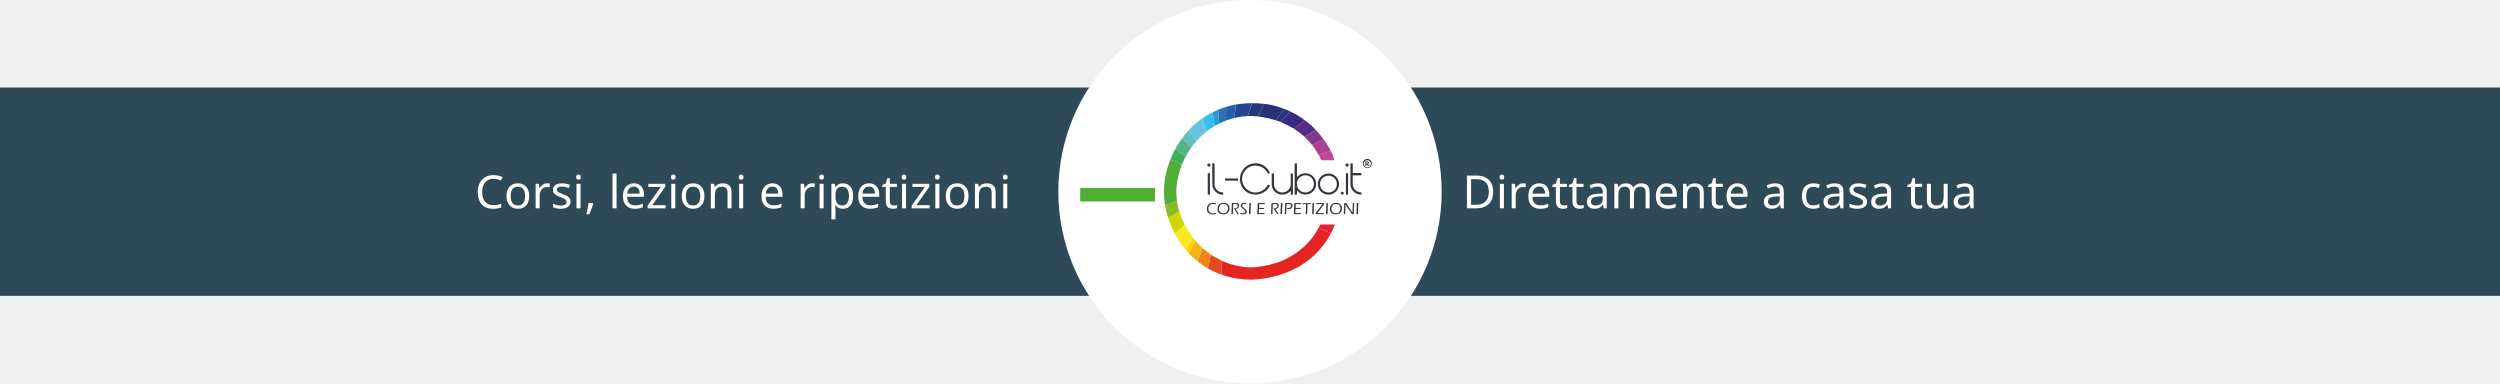
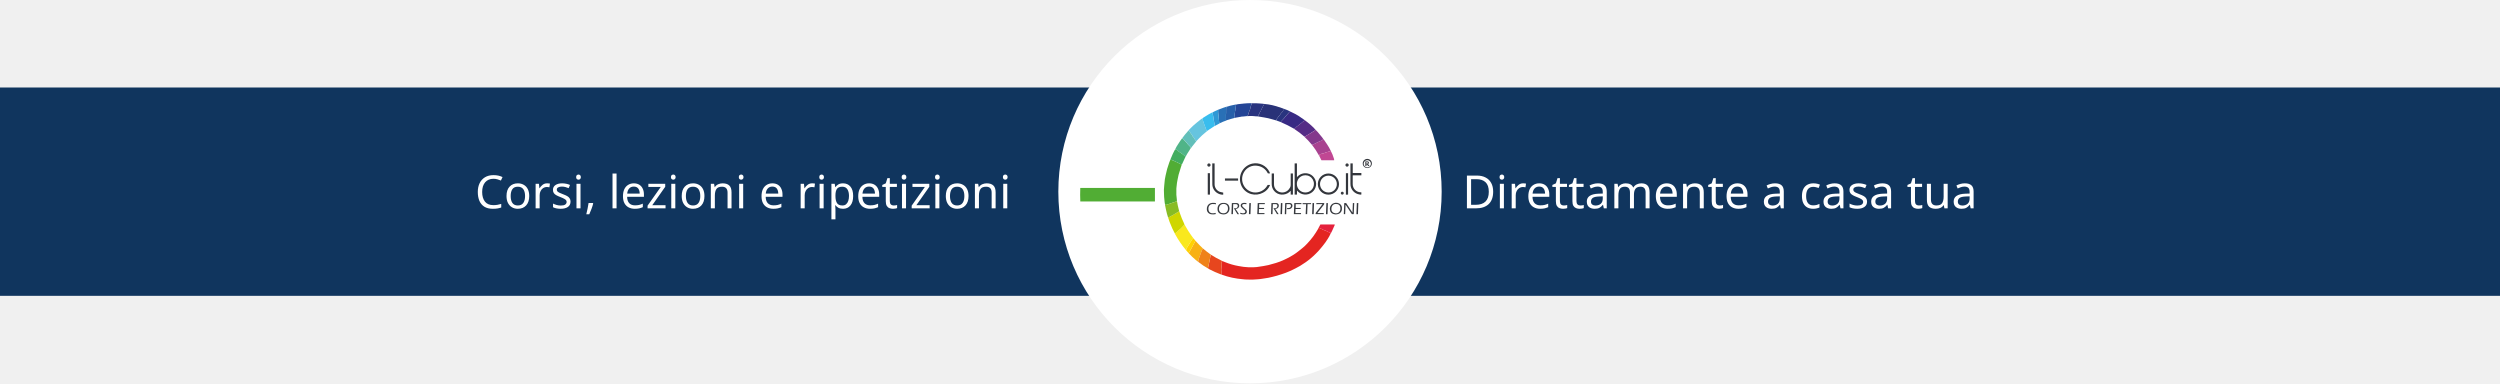
<svg xmlns="http://www.w3.org/2000/svg" viewBox="0 0 600 92">
-   <rect id="Rettangolo_37" data-name="Rettangolo 37" width="600" height="50" transform="translate(0 21)" fill="#2e4958" />
+   <rect id="Rettangolo_37" data-name="Rettangolo 37" width="600" height="50" transform="translate(0 21)" fill="#10355e" />
  <g id="Raggruppa_test" data-name="Raggruppa_test" transform="translate(105)">
    <g id="Raggruppa_4" data-name="Raggruppa 4" transform="translate(-6808.044 -436.045)">
      <circle id="Ellisse_8" data-name="Ellisse 8" cx="46" cy="46" r="46" transform="translate(6957.044 436.045)" fill="#fff" />
      <g id="Livello_1_copia_4" transform="translate(6962.278 460.813)">
        <g id="Raggruppa_1" data-name="Raggruppa 1" transform="translate(0)">
          <path id="Tracciato_1" data-name="Tracciato 1" d="M375.785,348.97c.238.1.477.193.717.285a15.225,15.225,0,0,0,3.112.895c.406.063.808.157,1.215.2a14.892,14.892,0,0,0,2.348.1c.273-.016.548-.014.818-.049.538-.07,1.074-.155,1.61-.244.4-.066.8-.131,1.19-.23.613-.155,1.22-.331,1.826-.51a14.3,14.3,0,0,0,1.939-.75,17.811,17.811,0,0,0,2.858-1.611c.517-.367,1-.78,1.5-1.171a10.3,10.3,0,0,0,1.23-1.152,20.339,20.339,0,0,0,1.41-1.679c.416-.567.788-1.161,1.147-1.765.052-.089.092-.184.137-.277a.959.959,0,0,1,.491.137.365.365,0,0,0,.061.024l.574.275a.745.745,0,0,0,.134.075,2.731,2.731,0,0,1,.982.425.557.557,0,0,0,.125.04c.061.024.12.052.181.078l.238.106.04-.033.063.245a8.7,8.7,0,0,1-.67,1.232,14.837,14.837,0,0,1-1.194,1.674c-.345.414-.675.839-1.041,1.234-.4.435-.823.854-1.258,1.257a15.806,15.806,0,0,1-1.756,1.42c-.458.313-.919.621-1.39.91-.353.216-.724.4-1.089.593a18.746,18.746,0,0,1-2.318,1.053q-1.068.394-2.16.713c-.668.195-1.349.346-2.029.5-.336.075-.68.111-1.022.164s-.667.108-1,.151c-.212.028-.428.026-.639.056a14.952,14.952,0,0,1-2.107.061,10.978,10.978,0,0,1-1.655-.106c-.343-.05-.689-.07-1.032-.122a18.859,18.859,0,0,1-2.518-.54c-.409-.122-.813-.263-1.218-.4a.648.648,0,0,1-.1-.05.858.858,0,0,1-.04-.282,2.585,2.585,0,0,0-.005-.835.689.689,0,0,1,0-.134c.012-.155.026-.308.043-.461.005-.059.021-.117.028-.174a2.642,2.642,0,0,0,.045-.592,1.945,1.945,0,0,1,.01-.569A.175.175,0,0,1,375.785,348.97Z" transform="translate(-341.623 -311.074)" fill="#e42521" />
          <path id="Tracciato_2" data-name="Tracciato 2" d="M198.859,285.83v3.246H180.95c-.045-.144-.057-2.976-.009-3.246Z" transform="translate(-180.91 -265.497)" fill="#51ad34" />
          <path id="Tracciato_3" data-name="Tracciato 3" d="M296.694,257.8a8.716,8.716,0,0,1-.16-1.2,10.487,10.487,0,0,1-.09-1.281c0-.369-.038-.74-.03-1.109.007-.346.047-.691.08-1.037.045-.484.085-.969.148-1.451.042-.32.118-.635.183-.952a19.873,19.873,0,0,1,.867-3.079c.084-.221.171-.44.256-.661a.544.544,0,0,1,.176,0,4.975,4.975,0,0,1,.818.3,2.039,2.039,0,0,0,.626.284.37.37,0,0,1,.12.054c.179.1.353.214.536.306.117.057.249.08.369.129.038.016.064.064.1.1-.07.209-.143.416-.209.627-.186.6-.383,1.192-.548,1.794-.1.374-.162.76-.238,1.143-.052.259-.1.519-.144.781-.03.19-.044.381-.064.573-.026.233-.052.466-.077.7a1.542,1.542,0,0,0-.009.155c0,.482-.017.966,0,1.446.016.381.078.76.117,1.14.009.089.005.178.007.266.005.014.009.028.014.042.005.031.01.061.017.092-.049.014-.1.024-.148.04a6.877,6.877,0,0,1-.764.278,1.723,1.723,0,0,0-.539.191.718.718,0,0,1-.127.033c-.294.1-.59.188-.877.3A.525.525,0,0,1,296.694,257.8Z" transform="translate(-276.312 -233.439)" fill="#51ad34" />
          <path id="Tracciato_4" data-name="Tracciato 4" d="M426.026,173l-.146-.024c.207-.049.118-.2.1-.32a.4.4,0,0,1,.056-.047.539.539,0,0,0,.308-.576.163.163,0,0,1,.068-.124.574.574,0,0,0,.233-.364,1.281,1.281,0,0,1,.08-.205c.165-.322.331-.642.5-.961.052-.1.125-.179.179-.273.016-.03,0-.078-.005-.118.343.04.691.061,1.03.122a15.62,15.62,0,0,1,1.909.435c.5.157,1.008.327,1.509.5.124.042.242.1.364.146.016.113-.063.174-.132.24-.047.045-.115.1-.12.15-.024.226-.195.339-.334.48a1.422,1.422,0,0,0-.247.277c-.068.122-.146.235-.219.353-.063.1-.162.15-.228.231-.164.207-.31.428-.465.644a.461.461,0,0,1-.111.132c-.11.068-.092.153-.059.249-.331-.092-.661-.181-.99-.278a14.476,14.476,0,0,0-1.879-.43c-.44-.07-.881-.146-1.319-.219Z" transform="translate(-383.249 -169.816)" fill="#293278" />
          <path id="Tracciato_5" data-name="Tracciato 5" d="M313.994,341.958a22.175,22.175,0,0,1-1.38-1.815,23.694,23.694,0,0,1-1.3-2.113c-.035-.064-.057-.134-.087-.2a.164.164,0,0,0,.219-.019c.282-.261.569-.517.858-.769.089-.077.2-.127.282-.209.256-.256.5-.526.754-.78a.6.6,0,0,0,.2-.4c.134.235.275.466.4.707a18.821,18.821,0,0,0,1.213,1.909c.186.271.385.536.578.8a.573.573,0,0,0-.275.247c-.183.294-.378.581-.562.874-.263.416-.524.834-.778,1.255a.476.476,0,0,0-.1.414C314.037,341.884,314.006,341.924,313.994,341.958Z" transform="translate(-288.551 -306.647)" fill="#f9e81e" />
          <path id="Tracciato_6" data-name="Tracciato 6" d="M460.792,184.714c-.5-.27-.988-.552-1.493-.806-.445-.224-.9-.419-1.359-.628-.059-.028-.115-.061-.174-.092l-.09-.037,0,0a.251.251,0,0,1,.1-.211c.122-.118.244-.235.358-.358.136-.144.27-.292.4-.446.087-.106.153-.23.242-.332.24-.275.486-.548.738-.813.125-.131.209-.332.447-.3.012,0,.03-.03.045-.045l.077.033a.456.456,0,0,1,.05.028c.348.171.7.336,1.046.517a8.281,8.281,0,0,1,.762.442c.388.256.764.527,1.145.792.083.057.165.115.249.171-.024.026-.075.064-.07.078.045.11-.028.155-.092.219-.158.155-.385.225-.515.414-.01.016-.04.019-.057.033-.038.031-.073.068-.113.1-.066.056-.131.113-.2.165s-.151.091-.219.144a2.407,2.407,0,0,1-.388.324,1.145,1.145,0,0,0-.4.339.416.416,0,0,1-.327.188C460.9,184.627,460.846,184.683,460.792,184.714Z" transform="translate(-409.508 -178.613)" fill="#382a84" />
          <path id="Tracciato_7" data-name="Tracciato 7" d="M330.43,192.58a1.742,1.742,0,0,1,.143-.195c.3-.3.583-.611.894-.894.352-.322.722-.627,1.091-.929.3-.249.609-.487.921-.724a3.9,3.9,0,0,1,.338-.207,3.56,3.56,0,0,0,.059.546c.064.249.167.487.254.729.122.339.244.68.367,1.02.064.179.129.36.2.538.089.223.092.221.324.16-.193.157-.386.311-.578.47a16.474,16.474,0,0,0-1.465,1.344c-.218.23-.437.458-.654.687a.4.4,0,0,1-.282-.226c-.137-.216-.266-.437-.4-.656a.219.219,0,0,0-.068-.084.446.446,0,0,1-.214-.294.515.515,0,0,0-.111-.214,4.586,4.586,0,0,1-.635-.924A.726.726,0,0,0,330.43,192.58Z" transform="translate(-304.409 -186.038)" fill="#66c4df" />
          <path id="Tracciato_8" data-name="Tracciato 8" d="M306.04,321.029a.591.591,0,0,1-.2.4c-.256.256-.5.524-.754.78-.082.082-.195.132-.282.209-.289.252-.576.508-.858.769a.164.164,0,0,1-.219.019c-.184-.36-.383-.715-.548-1.084q-.352-.786-.665-1.591c-.141-.364-.247-.74-.371-1.109a.484.484,0,0,0,.345-.111,2.333,2.333,0,0,1,.418-.237c.122-.063.254-.11.374-.177a3.782,3.782,0,0,0,.385-.256c.165-.122.388-.144.524-.318.019-.024.071-.019.1-.038.179-.11.355-.223.533-.336.068.195.138.388.2.583a18.664,18.664,0,0,0,.929,2.271C305.984,320.879,306.01,320.955,306.04,321.029Z" transform="translate(-281.043 -292.027)" fill="#cfd600" />
          <path id="Tracciato_9" data-name="Tracciato 9" d="M394,169.31a4.073,4.073,0,0,1,.4-.085c.5-.057.992-.1,1.488-.16a12.882,12.882,0,0,1,1.7-.073.382.382,0,0,1,.064.01c.007.092.054.212.014.273a1.341,1.341,0,0,0-.178.465c-.07.322-.162.64-.245.959a.158.158,0,0,1-.038.078.622.622,0,0,0-.157.334c-.051.191-.113.379-.172.567-.031.1-.066.195-.1.291-.049.144-.209.037-.284.124l-.762.085c-.059.007-.117.009-.176.012-.118.014-.245-.052-.352.047l0,0-.27.037-1.009.184-.235.042-.047.028c-.03,0-.057.007-.087.009a.959.959,0,0,1-.009-.411c.045-.2.051-.409.077-.613.017-.137.042-.275.064-.412.012-.073.026-.144.042-.216a1.84,1.84,0,0,0,.045-.216c.035-.308.05-.618.1-.921A.767.767,0,0,1,394,169.31Z" transform="translate(-356.531 -168.99)" fill="#244596" />
          <path id="Tracciato_10" data-name="Tracciato 10" d="M476.73,252.04h.553v3.3a2.638,2.638,0,0,1,2.52-.9,2.432,2.432,0,0,1,1.606,1.032,2.549,2.549,0,0,1-.494,3.489,2.582,2.582,0,0,1-3.62-.421c-.014.346,0,.658-.011.978h-.555Zm2.569,6.975a2.046,2.046,0,0,0,2.057-2.036,2.047,2.047,0,1,0-4.093-.021A2.027,2.027,0,0,0,479.3,259.015Z" transform="translate(-425.249 -237.587)" fill="#33363c" />
          <path id="Tracciato_11" data-name="Tracciato 11" d="M407.853,257.041h.578c-.024.07-.04.129-.064.185a3.443,3.443,0,0,1-1.643,1.688,3.859,3.859,0,0,1-2.851.315,3.654,3.654,0,0,1-2.556-2.671,3.8,3.8,0,0,1,2.847-4.633,3.729,3.729,0,0,1,4.133,2,3.032,3.032,0,0,1,.127.327.3.3,0,0,1-.077.028c-.141,0-.282,0-.425,0a.345.345,0,0,1-.056-.071,3.187,3.187,0,0,0-2.3-1.73,3.137,3.137,0,0,0-3.465,1.625,3.243,3.243,0,0,0,2.41,4.728,3.284,3.284,0,0,0,3.251-1.625C407.79,257.158,407.818,257.107,407.853,257.041Z" transform="translate(-362.851 -237.426)" fill="#33363c" />
          <path id="Tracciato_12" data-name="Tracciato 12" d="M475.6,194.105c.054-.031.106-.087.16-.089a.407.407,0,0,0,.327-.188,1.177,1.177,0,0,1,.4-.339,2.4,2.4,0,0,0,.388-.324c.068-.056.15-.094.219-.144s.136-.11.2-.165c.038-.033.073-.07.113-.1.017-.014.045-.016.057-.033.129-.19.357-.259.515-.414.066-.064.138-.11.092-.219-.005-.014.045-.052.07-.078.268.205.538.407.8.616.183.144.364.291.538.445q.412.368.814.748c.106.1.2.216.3.324.012.016.024.033.038.049l.178.186c-.207.306-.58.385-.848.609-.005,0-.016,0-.021.005-.064.035-.131.068-.191.108a2.019,2.019,0,0,1-.4.271,1.18,1.18,0,0,0-.358.205,2.007,2.007,0,0,1-.285.167.852.852,0,0,0-.224.137.392.392,0,0,1-.379.129l-.005-.005-.04-.04c-.353-.291-.694-.6-1.06-.872-.433-.327-.888-.627-1.333-.94A.378.378,0,0,1,475.6,194.105Z" transform="translate(-424.316 -188.004)" fill="#552c86" />
          <path id="Tracciato_13" data-name="Tracciato 13" d="M360.77,379.638a.176.176,0,0,0-.169.171,1.888,1.888,0,0,0-.01.569,2.633,2.633,0,0,1-.045.592c-.005.059-.021.117-.028.174-.016.153-.03.308-.044.461a.694.694,0,0,0,0,.134,2.587,2.587,0,0,1,.005.835.812.812,0,0,0,.04.282c-.09-.026-.183-.049-.271-.082a22.811,22.811,0,0,1-2.529-1.128c-.125-.064-.242-.141-.364-.212-.1-.176-.009-.35.021-.515.08-.432.2-.854.284-1.284s.153-.835.235-1.251c.019-.1.045-.2.16-.244.376.226.745.463,1.128.677.425.237.861.452,1.293.677C360.572,379.544,360.671,379.59,360.77,379.638Z" transform="translate(-326.609 -341.742)" fill="#e7461e" />
          <path id="Tracciato_14" data-name="Tracciato 14" d="M502.266,222.255c-.266-.447-.515-.9-.8-1.338-.3-.459-.642-.895-.966-1.34a.414.414,0,0,0,.132-.009c.232-.094.459-.195.687-.294.249-.106.458-.282.722-.367a8.067,8.067,0,0,0,.748-.324.62.62,0,0,0,.419-.423c.075.087.158.169.224.263.242.348.487.694.715,1.051a11.1,11.1,0,0,1,.889,1.573,2.2,2.2,0,0,1-.224.108c-.066.023-.139.023-.207.042-.085.023-.165.057-.251.082a3.262,3.262,0,0,0-.526.155,3.812,3.812,0,0,1-1.11.336.932.932,0,0,0-.4.214c-.044.035-.016.158-.023.242C502.294,222.234,502.277,222.244,502.266,222.255Z" transform="translate(-444.883 -209.603)" fill="#a94290" />
          <path id="Tracciato_15" data-name="Tracciato 15" d="M332.689,363.769c-.181-.139-.365-.271-.541-.416a16.992,16.992,0,0,1-1.787-1.716c.036-.023.087-.035.106-.066.2-.338.386-.679.573-1.02.23-.421.456-.846.682-1.269.1-.193.2-.388.3-.583.157.167.312.336.468.5.2.216.4.435.609.646.242.245.494.48.741.721a1.623,1.623,0,0,0-.235.317c-.111.263-.191.538-.289.807-.132.367-.27.731-.4,1.1A2.37,2.37,0,0,0,332.689,363.769Z" transform="translate(-304.352 -325.685)" fill="#f8b114" />
          <path id="Tracciato_16" data-name="Tracciato 16" d="M343.728,372.624a2.424,2.424,0,0,1,.224-.982c.132-.367.27-.731.4-1.1.1-.27.179-.545.289-.808a1.556,1.556,0,0,1,.235-.317,24.673,24.673,0,0,0,1.956,1.517c-.115.04-.141.146-.16.244-.082.416-.15.835-.235,1.251s-.205.854-.284,1.284c-.031.165-.125.339-.021.515-.407-.245-.823-.475-1.218-.74S344.123,372.916,343.728,372.624Z" transform="translate(-315.391 -334.54)" fill="#ef8219" />
          <path id="Tracciato_17" data-name="Tracciato 17" d="M311.77,220.234c.134-.261.252-.531.4-.78.268-.439.552-.865.835-1.293.138-.209.289-.407.435-.611.083.014.164.005.237.089.272.311.56.609.839.915.118.131.223.273.334.409.033.04.07.077.1.115.16.162.324.32.477.489a1.7,1.7,0,0,1,.158.259c-.136.223-.263.452-.411.668a15.113,15.113,0,0,0-.882,1.469c-.009.017-.03.03-.045.045a.347.347,0,0,0-.178-.265c-.266-.157-.438-.439-.738-.55a.1.1,0,0,1-.033-.028c-.177-.224-.473-.284-.668-.486a2.414,2.414,0,0,1-.24-.216.416.416,0,0,0-.261-.188C312.017,220.254,311.894,220.247,311.77,220.234Z" transform="translate(-288.997 -209.099)" fill="#50b488" />
          <path id="Tracciato_18" data-name="Tracciato 18" d="M494.537,207.819a.624.624,0,0,1-.419.423,7.627,7.627,0,0,1-.748.324c-.265.085-.473.261-.722.367-.23.1-.458.2-.687.294a.411.411,0,0,1-.132.009c-.292-.338-.578-.682-.881-1.011-.259-.28-.541-.541-.813-.811-.045-.045-.09-.094-.134-.141a.4.4,0,0,0,.379-.129.853.853,0,0,1,.224-.137,2.01,2.01,0,0,0,.285-.167,1.113,1.113,0,0,1,.358-.205,2.1,2.1,0,0,0,.4-.271,2.077,2.077,0,0,1,.191-.108c.007,0,.016,0,.021-.005.266-.224.64-.3.848-.609.176.179.362.348.524.539.372.439.734.888,1.1,1.335C494.4,207.608,494.466,207.716,494.537,207.819Z" transform="translate(-436.21 -199.262)" fill="#84388c" />
          <path id="Tracciato_19" data-name="Tracciato 19" d="M410.59,172.156c.075-.087.235.021.284-.124.033-.1.07-.193.1-.291.059-.188.122-.376.172-.567a.634.634,0,0,1,.157-.334.183.183,0,0,0,.038-.078c.084-.32.174-.637.245-.959a1.327,1.327,0,0,1,.178-.465c.04-.061-.007-.181-.014-.273l.223-.005.038,0,1.169.014.078.014c.047,0,.1,0,.143,0,.345.026.687.052,1.03.084.115.01.23.033.345.05,0,.04.021.089.005.118-.054.094-.129.178-.179.273-.17.318-.338.64-.5.961a1.223,1.223,0,0,0-.08.205.572.572,0,0,1-.233.364.156.156,0,0,0-.068.124.537.537,0,0,1-.308.576.4.4,0,0,0-.056.047c.014.12.1.271-.1.32-.132,0-.264,0-.4-.009-.27-.021-.54-.057-.809-.073-.228-.014-.458-.01-.686-.007C411.1,172.128,410.846,172.144,410.59,172.156Z" transform="translate(-370.619 -169.048)" fill="#29347f" />
          <path id="Tracciato_20" data-name="Tracciato 20" d="M301.383,306.53c-.177.113-.353.226-.533.336-.03.019-.082.014-.1.038-.136.172-.358.195-.524.318a3.982,3.982,0,0,1-.385.256c-.12.068-.251.115-.374.178a2.334,2.334,0,0,0-.418.237.493.493,0,0,1-.345.111,15.119,15.119,0,0,1-.475-1.766c-.085-.393-.165-.788-.247-1.183a.373.373,0,0,1,.005-.087.5.5,0,0,0,.406,0c.287-.113.585-.2.877-.3a.72.72,0,0,0,.127-.033,1.752,1.752,0,0,1,.539-.191,6.275,6.275,0,0,0,.764-.279c.049-.016.1-.026.148-.04.118.7.263,1.4.451,2.094C301.33,306.318,301.355,306.424,301.383,306.53Z" transform="translate(-277.607 -280.604)" fill="#88bc25" />
          <path id="Tracciato_21" data-name="Tracciato 21" d="M351.083,185.933c-.233.061-.237.063-.324-.16-.07-.178-.134-.359-.2-.538-.124-.339-.245-.68-.367-1.02-.087-.242-.188-.48-.254-.729a3.555,3.555,0,0,1-.059-.546l.047-.033.045-.042,0,0,.04-.031c.442-.277.882-.559,1.33-.827.252-.151.519-.28.78-.416a1.219,1.219,0,0,1,.164-.059,2.237,2.237,0,0,0,.077.743,1.9,1.9,0,0,1,.054.28c.07.433.134.868.209,1.3a7.229,7.229,0,0,0,.195.917q-.7.457-1.4.915C351.305,185.764,351.2,185.851,351.083,185.933Z" transform="translate(-320.475 -179.348)" fill="#39bdee" />
          <path id="Tracciato_22" data-name="Tracciato 22" d="M445.095,268.709a2.862,2.862,0,0,1-.021-.423q0-1.146,0-2.294c0-.043.005-.087.01-.141h.538v.242c0,.78-.005,1.559,0,2.337a1.931,1.931,0,0,0,.733,1.556,2.023,2.023,0,0,0,2.8-.278,2.657,2.657,0,0,0,.317-.454,1.267,1.267,0,0,0,.16-.639c0-.839,0-1.678,0-2.516v-.249h.536v5.08h-.529c-.01-.3,0-.59-.007-.908a.412.412,0,0,0-.075.056,2.521,2.521,0,0,1-1.625.832,2.491,2.491,0,0,1-2.838-2.2" transform="translate(-399.101 -248.994)" fill="#33363c" />
          <path id="Tracciato_23" data-name="Tracciato 23" d="M513.792,268.47a2.541,2.541,0,1,1-2.534-2.541A2.55,2.55,0,0,1,513.792,268.47Zm-2.562,2.017a1.993,1.993,0,0,0,2.043-2.019,2.02,2.02,0,1,0-2.043,2.019Z" transform="translate(-451.664 -249.059)" fill="#33363c" />
          <path id="Tracciato_24" data-name="Tracciato 24" d="M306.368,232.97c.124.014.247.019.369.043a.414.414,0,0,1,.261.188,2.624,2.624,0,0,0,.24.216c.195.2.491.261.668.486a.072.072,0,0,0,.033.028c.3.113.473.393.738.55a.351.351,0,0,1,.177.265l-.8,1.721a.834.834,0,0,1-.085.125c-.031-.033-.057-.082-.1-.1-.12-.049-.254-.071-.369-.129-.184-.092-.359-.2-.536-.306a.412.412,0,0,0-.12-.054,2.037,2.037,0,0,1-.626-.284,4.827,4.827,0,0,0-.818-.3.545.545,0,0,0-.176,0c.2-.48.4-.962.614-1.439.129-.287.282-.562.423-.842.017-.028.036-.056.054-.084S306.352,233,306.368,232.97Z" transform="translate(-283.595 -221.836)" fill="#42ad5f" />
          <path id="Tracciato_25" data-name="Tracciato 25" d="M384.422,170.83a.782.782,0,0,0-.124.44c-.052.3-.068.614-.1.921-.009.073-.031.143-.045.216s-.03.144-.042.216c-.023.137-.047.275-.064.412-.026.2-.031.412-.077.613a.959.959,0,0,0,.009.411.059.059,0,0,1-.042.01c-.059.016-.12.031-.179.049l0,0-.315.082,0,0-.172.049h0l-.136.037-.62.195-.09.031-.005,0-.263.08-.085.054c-.131-.033-.146-.127-.131-.242a1.376,1.376,0,0,0,.01-.171c0-.322-.012-.644-.01-.966,0-.131.031-.263.035-.393.005-.244,0-.489,0-.733a1.2,1.2,0,0,0,.017-.3.4.4,0,0,1,.2-.5c.292-.087.583-.184.881-.258.376-.092.755-.165,1.135-.242A2.071,2.071,0,0,1,384.422,170.83Z" transform="translate(-346.948 -170.51)" fill="#2760aa" />
          <path id="Tracciato_26" data-name="Tracciato 26" d="M323.549,210.765a1.7,1.7,0,0,0-.158-.259c-.151-.169-.317-.327-.477-.489a1.289,1.289,0,0,1-.1-.115c-.111-.136-.216-.278-.334-.409-.277-.306-.567-.6-.839-.915-.073-.084-.153-.075-.237-.089.214-.282.421-.569.644-.844.275-.338.562-.663.846-.994a.647.647,0,0,1,.084-.071.669.669,0,0,1,.177.144,4.54,4.54,0,0,0,.635.924.514.514,0,0,1,.111.214.446.446,0,0,0,.214.294.2.2,0,0,1,.068.084c.134.219.261.44.4.656a.4.4,0,0,0,.282.226c-.089.117-.174.235-.265.348-.265.332-.527.668-.8,1C323.713,210.567,323.7,210.724,323.549,210.765Z" transform="translate(-296.951 -200.038)" fill="#62bfb9" />
          <path id="Tracciato_27" data-name="Tracciato 27" d="M553.657,252.01h.548v2.311h2.071v.545h-2.066c0,.082-.01.146-.01.211,0,.632,0,1.262,0,1.893a1.952,1.952,0,0,0,1.913,1.973c.05,0,.1.007.162.01v.531a1.077,1.077,0,0,1-.515-.026,2.53,2.53,0,0,1-2.074-2.085,2.692,2.692,0,0,1-.033-.487q0-2.339,0-4.676C553.647,252.146,553.654,252.081,553.657,252.01Z" transform="translate(-488.782 -237.562)" fill="#33363c" />
          <path id="Tracciato_28" data-name="Tracciato 28" d="M372.881,173.8a.4.4,0,0,0-.2.5,1.209,1.209,0,0,1-.017.3c0,.244,0,.489,0,.733,0,.132-.035.263-.035.393,0,.322.007.644.01.966a1.115,1.115,0,0,1-.01.171c-.016.113,0,.207.131.242-.285.1-.573.205-.856.315-.12.047-.231.117-.35.171-.138.063-.277.118-.416.176-.04-.037-.11-.068-.115-.11-.04-.291-.068-.581-.1-.874-.035-.365-.059-.731-.1-1.095a5.428,5.428,0,0,1-.064-1.06l-.1-.057c.445-.171.889-.345,1.337-.51.247-.092.5-.172.75-.254A.5.5,0,0,1,372.881,173.8Z" transform="translate(-337.638 -172.962)" fill="#2970b6" />
          <path id="Tracciato_29" data-name="Tracciato 29" d="M510.65,235.949c.01-.01.028-.019.029-.031.007-.084-.021-.207.023-.242a.933.933,0,0,1,.4-.214,3.76,3.76,0,0,0,1.11-.336,3.225,3.225,0,0,1,.526-.155c.083-.024.165-.059.251-.082.068-.019.141-.019.207-.042a2.211,2.211,0,0,0,.224-.108c.139.292.292.578.414.877.138.341.251.691.364,1.041a1.659,1.659,0,0,1,.037.338h-3.063C511,236.647,510.824,236.3,510.65,235.949Z" transform="translate(-453.267 -223.298)" fill="#c14793" />
          <path id="Tracciato_30" data-name="Tracciato 30" d="M512.579,338.47l-.063-.245c-.014.01-.028.023-.04.033l-.238-.106c-.059-.026-.12-.054-.181-.078a.687.687,0,0,1-.125-.04,2.715,2.715,0,0,0-.982-.425.742.742,0,0,1-.134-.075c-.191-.092-.383-.184-.574-.275a.369.369,0,0,1-.061-.024.959.959,0,0,0-.491-.138c.144-.271.287-.543.439-.827,1.122,0,2.254,0,3.387,0,.024,0,.047.03.089.059-.221.493-.437.982-.66,1.469-.1.209-.2.411-.308.614A.353.353,0,0,1,512.579,338.47Z" transform="translate(-452.474 -307.159)" fill="#e5213c" />
          <path id="Tracciato_31" data-name="Tracciato 31" d="M365.748,259.059v.5a2.346,2.346,0,0,1-1.265-.3,2.5,2.5,0,0,1-1.349-2.207c-.026-.823-.012-1.646-.014-2.469,0-.764,0-1.528,0-2.292v-.233h.56v.242q0,2.36,0,4.718a1.949,1.949,0,0,0,1.246,1.857A6.069,6.069,0,0,0,365.748,259.059Z" transform="translate(-331.409 -237.604)" fill="#33363c" />
          <path id="Tracciato_32" data-name="Tracciato 32" d="M454.608,177.533c-.016.016-.031.047-.045.045-.238-.03-.322.174-.447.3-.252.265-.5.538-.738.813-.091.1-.155.228-.242.332-.127.153-.261.3-.4.446-.115.124-.237.242-.358.358a.24.24,0,0,0-.1.211l-.893-.32-.063-.03-.016,0-.01-.012-.1-.035-.017,0-.014-.012c-.035-.1-.05-.181.059-.249a.46.46,0,0,0,.111-.132c.155-.214.3-.437.465-.644.066-.084.165-.132.228-.232.073-.117.151-.231.219-.353a1.422,1.422,0,0,1,.247-.277c.139-.141.31-.254.334-.48.005-.054.073-.1.12-.15.07-.068.148-.127.132-.24A9.829,9.829,0,0,1,454.608,177.533Z" transform="translate(-404.114 -175.507)" fill="#29347f" />
          <path id="Tracciato_33" data-name="Tracciato 33" d="M364.917,178.23l.1.057a5.562,5.562,0,0,0,.064,1.06c.038.364.063.729.1,1.095.028.292.056.583.1.874.005.042.075.073.115.11a.7.7,0,0,1-.1.077q-.5.271-1,.541a.091.091,0,0,1-.044,0,7.808,7.808,0,0,1-.195-.917c-.075-.433-.139-.867-.209-1.3a1.863,1.863,0,0,0-.054-.28,2.147,2.147,0,0,1-.077-.743c.176-.092.348-.191.527-.275C364.458,178.423,364.69,178.329,364.917,178.23Z" transform="translate(-331.892 -176.622)" fill="#2f99d5" />
          <path id="Tracciato_34" data-name="Tracciato 34" d="M329.329,355.865c-.1.195-.2.39-.3.583-.226.425-.452.848-.682,1.269-.186.343-.379.682-.573,1.02-.019.031-.07.045-.106.066-.188-.214-.378-.426-.566-.64.012-.035.043-.075.033-.1a.471.471,0,0,1,.1-.414c.254-.421.515-.839.778-1.255.185-.292.379-.579.562-.874a.583.583,0,0,1,.275-.247C329.007,355.47,329.169,355.667,329.329,355.865Z" transform="translate(-301.659 -322.852)" fill="#ffd202" />
          <path id="Tracciato_35" data-name="Tracciato 35" d="M357.426,270.651H356.9V265.51h.526Z" transform="translate(-326.273 -248.713)" fill="#33363c" />
          <path id="Tracciato_36" data-name="Tracciato 36" d="M547.41,265.5h.527v5.141c-.076,0-.143.009-.207.009-.1,0-.205,0-.32,0Z" transform="translate(-483.629 -248.705)" fill="#33363c" />
          <path id="Tracciato_37" data-name="Tracciato 37" d="M546.6,308.96c.028-.745.057-1.488.085-2.24h.332c-.038.889-.076,1.768-.117,2.659h-.454c-.485-.733-.978-1.472-1.469-2.21l-.049.011c-.045.733-.059,1.465-.087,2.2h-.331c.036-.888.073-1.772.111-2.664h.453l1.488,2.254C546.572,308.968,546.586,308.965,546.6,308.96Z" transform="translate(-481.234 -282.751)" fill="#373a3f" />
          <path id="Tracciato_38" data-name="Tracciato 38" d="M371.73,309.22a5.441,5.441,0,0,1-.562-.11,1.088,1.088,0,0,1-.814-.9,1.873,1.873,0,0,1,.005-.682,1.28,1.28,0,0,1,1.256-1.086,2,2,0,0,1,.66.047,1.144,1.144,0,0,1,.9.961,1.661,1.661,0,0,1-.1.98,1.3,1.3,0,0,1-1.138.766,1.54,1.54,0,0,1-.2,0C371.734,309.2,371.732,309.21,371.73,309.22Zm1.109-1.436c0-.084,0-.151-.012-.217a.9.9,0,0,0-.6-.811,1.309,1.309,0,0,0-.874,0,.927.927,0,0,0-.524.456,1.4,1.4,0,0,0-.144.8.935.935,0,0,0,.807.9,1.772,1.772,0,0,0,.289.014.982.982,0,0,0,1.039-.893C372.835,307.946,372.834,307.856,372.839,307.784Z" transform="translate(-337.362 -282.511)" fill="#373a3f" />
          <path id="Tracciato_39" data-name="Tracciato 39" d="M526.727,309.1c-.165-.024-.313-.035-.456-.07a1.157,1.157,0,0,1-.938-.976,1.429,1.429,0,0,1,.6-1.516,1.639,1.639,0,0,1,1.6-.073,1.2,1.2,0,0,1,.667,1.232,1.282,1.282,0,0,1-.957,1.314A3.838,3.838,0,0,1,526.727,309.1Zm0-.259a1.019,1.019,0,0,0,1.022-.663,1.471,1.471,0,0,0,.026-.94.837.837,0,0,0-.659-.623,1.779,1.779,0,0,0-.44-.031.96.96,0,0,0-.877.581,1.321,1.321,0,0,0-.124.693.929.929,0,0,0,.562.863A3.5,3.5,0,0,0,526.723,308.842Z" transform="translate(-465.37 -282.399)" fill="#373a3f" />
          <path id="Tracciato_40" data-name="Tracciato 40" d="M444.228,306.652c.383,0,.752-.01,1.123,0a.61.61,0,0,1,.64.5.751.751,0,0,1-.439.818,3.627,3.627,0,0,1-.405.11c.268.414.526.816.8,1.237h-.383c-.277-.463-.553-.924-.851-1.42.15,0,.271.007.392,0a.544.544,0,0,0,.545-.58.361.361,0,0,0-.362-.4c-.228-.016-.459,0-.715,0-.063.8-.059,1.592-.09,2.4h-.358C444.157,308.439,444.191,307.561,444.228,306.652Z" transform="translate(-398.315 -282.692)" fill="#373a3f" />
          <path id="Tracciato_41" data-name="Tracciato 41" d="M390.5,308.09l.8,1.234h-.383l-.849-1.418c.148,0,.27.007.39,0a.556.556,0,0,0,.552-.557.387.387,0,0,0-.365-.423,1.89,1.89,0,0,0-.244-.012c-.155,0-.31,0-.487,0-.024.816-.049,1.606-.073,2.409h-.36c.035-.886.07-1.77.106-2.668.381,0,.752-.01,1.121,0a.6.6,0,0,1,.64.5.745.745,0,0,1-.418.807A4.052,4.052,0,0,1,390.5,308.09Z" transform="translate(-353.175 -282.692)" fill="#373a3f" />
          <path id="Tracciato_42" data-name="Tracciato 42" d="M476.075,306.929v.91h1.19v.261h-1.229c-.014.339-.026.653-.04.982h1.364c0,.092-.007.169-.012.258H475.63c.035-.881.071-1.758.108-2.67h1.705v.259Z" transform="translate(-424.341 -282.71)" fill="#373a3f" />
          <path id="Tracciato_43" data-name="Tracciato 43" d="M426.919,309.078c-.009.1-.016.174-.023.258H425.18c.035-.879.071-1.758.108-2.67.56,0,1.126,0,1.705,0v.259h-1.359v.91h1.184v.261h-1.229c-.014.339-.026.653-.038.981Z" transform="translate(-382.671 -282.706)" fill="#373a3f" />
          <path id="Tracciato_44" data-name="Tracciato 44" d="M506.045,309.151h1.516v.263h-1.947a.5.5,0,0,1,.11-.428c.46-.573.907-1.154,1.358-1.732.054-.07.1-.139.181-.244-.506-.016-.983-.005-1.471.007v-.258h1.883a.456.456,0,0,1-.106.423c-.48.6-.948,1.215-1.422,1.824C506.118,309.045,506.092,309.085,506.045,309.151Z" transform="translate(-449.098 -282.784)" fill="#373a3f" />
          <path id="Tracciato_45" data-name="Tracciato 45" d="M463.439,309.318H463.1c.033-.882.068-1.761.1-2.656a1.061,1.061,0,0,1,.137-.017c.318,0,.639,0,.957-.005a.641.641,0,0,1,.609.87.83.83,0,0,1-.748.6c-.153.016-.31,0-.477,0l-.068-.242c.167-.009.312-.01.456-.024a.528.528,0,0,0,.515-.491.37.37,0,0,0-.369-.449c-.221.005-.442,0-.694,0C463.495,307.715,463.467,308.505,463.439,309.318Z" transform="translate(-413.991 -282.685)" fill="#373a3f" />
          <path id="Tracciato_46" data-name="Tracciato 46" d="M383.773,272.77v.529H380.62v-.529Z" transform="translate(-345.865 -254.71)" fill="#373a3f" />
          <path id="Tracciato_47" data-name="Tracciato 47" d="M357.84,306.451c.009.087.016.172.026.285a2.188,2.188,0,0,0-.265-.05,3.6,3.6,0,0,0-.64-.019,1.01,1.01,0,0,0-.9.886,1.864,1.864,0,0,0,.031.637.9.9,0,0,0,.872.7,1.968,1.968,0,0,0,.7-.071,1.03,1.03,0,0,1,.148-.023c-.014.108-.024.2-.038.3a2.661,2.661,0,0,1-1.067.03,1.2,1.2,0,0,1-1.034-1.232,1.537,1.537,0,0,1,.169-.8,1.333,1.333,0,0,1,1.142-.7A2.508,2.508,0,0,1,357.84,306.451Z" transform="translate(-325.265 -282.47)" fill="#373a3f" />
          <path id="Tracciato_48" data-name="Tracciato 48" d="M401.739,309.051c-.007-.1-.012-.184-.019-.294.071.023.125.035.178.057a1.334,1.334,0,0,0,.634.082.4.4,0,0,0,.372-.24.387.387,0,0,0-.1-.449c-.17-.165-.357-.313-.532-.473a2.551,2.551,0,0,1-.327-.331.589.589,0,0,1,.211-.9,1.378,1.378,0,0,1,.785-.087,2.1,2.1,0,0,1,.268.054v.256c-.2-.019-.393-.045-.59-.051a.538.538,0,0,0-.252.064.338.338,0,0,0-.127.512,1.987,1.987,0,0,0,.289.3c.181.165.374.315.552.486a.627.627,0,0,1-.313,1.1A2.021,2.021,0,0,1,401.739,309.051Z" transform="translate(-363.293 -282.483)" fill="#373a3f" />
          <path id="Tracciato_49" data-name="Tracciato 49" d="M488.585,307h-.835v-.256h2.019v.251h-.832c-.031.806-.063,1.6-.1,2.4h-.36C488.516,308.6,488.551,307.814,488.585,307Z" transform="translate(-434.352 -282.768)" fill="#373a3f" />
          <path id="Tracciato_50" data-name="Tracciato 50" d="M572.821,247.4a1.1,1.1,0,0,1-2.193-.005,1.1,1.1,0,1,1,2.193.005Zm-.228-.009a.867.867,0,0,0-.872-.874.879.879,0,0,0-.868.884.866.866,0,0,0,.868.856A.853.853,0,0,0,572.593,247.394Z" transform="translate(-502.807 -232.846)" fill="#33363c" />
          <path id="Tracciato_51" data-name="Tracciato 51" d="M457.3,306.74h.358c-.03.889-.059,1.766-.089,2.656H457.2C457.233,308.513,457.266,307.636,457.3,306.74Z" transform="translate(-409.118 -282.768)" fill="#33363c" />
          <path id="Tracciato_52" data-name="Tracciato 52" d="M500.957,306.71h.362c-.031.888-.063,1.77-.094,2.663h-.365C500.891,308.487,500.924,307.611,500.957,306.71Z" transform="translate(-445.18 -282.743)" fill="#33363c" />
          <path id="Tracciato_53" data-name="Tracciato 53" d="M414.039,309.407h-.369c.033-.881.066-1.763.1-2.657h.359C414.1,307.632,414.069,308.515,414.039,309.407Z" transform="translate(-373.163 -282.776)" fill="#33363c" />
          <path id="Tracciato_54" data-name="Tracciato 54" d="M520.309,309.393h-.369c.033-.891.066-1.773.1-2.663h.359C520.368,307.619,520.339,308.5,520.309,309.393Z" transform="translate(-460.94 -282.76)" fill="#33363c" />
          <path id="Tracciato_55" data-name="Tracciato 55" d="M562.291,309.391l-.153.009c-.066,0-.131,0-.218,0,.033-.895.066-1.777.1-2.67h.358C562.35,307.616,562.32,308.491,562.291,309.391Z" transform="translate(-495.614 -282.76)" fill="#33363c" />
          <path id="Tracciato_56" data-name="Tracciato 56" d="M547.18,251.969a.421.421,0,0,1,.393.407.41.41,0,0,1-.411.386.383.383,0,0,1-.383-.4A.4.4,0,0,1,547.18,251.969Z" transform="translate(-483.108 -237.529)" fill="#373a3f" />
          <path id="Tracciato_57" data-name="Tracciato 57" d="M357.063,252.377a.409.409,0,0,1-.409.386.384.384,0,0,1-.385-.4.4.4,0,0,1,.4-.392A.421.421,0,0,1,357.063,252.377Z" transform="translate(-325.752 -237.529)" fill="#373a3f" />
          <path id="Tracciato_58" data-name="Tracciato 58" d="M541.083,291.391a.376.376,0,0,1-.352.364.361.361,0,0,1-.362-.346.347.347,0,0,1,.345-.358A.364.364,0,0,1,541.083,291.391Z" transform="translate(-477.814 -269.808)" fill="#373a3f" />
          <path id="Tracciato_59" data-name="Tracciato 59" d="M390.61,189.8l.315-.082Z" transform="translate(-354.117 -186.112)" fill="#2970b6" />
          <path id="Tracciato_60" data-name="Tracciato 60" d="M403.18,187.4c.106-.1.235-.033.352-.047Z" transform="translate(-364.499 -184.154)" fill="#2970b6" />
          <path id="Tracciato_61" data-name="Tracciato 61" d="M383.2,192.09l.263-.08Z" transform="translate(-347.996 -188.004)" fill="#2f99d5" />
          <path id="Tracciato_62" data-name="Tracciato 62" d="M401.61,187.707l.27-.037Z" transform="translate(-363.202 -184.419)" fill="#2970b6" />
          <path id="Tracciato_63" data-name="Tracciato 63" d="M389.59,190.249l.172-.049C389.7,190.217,389.647,190.233,389.59,190.249Z" transform="translate(-353.274 -186.509)" fill="#2970b6" />
          <path id="Tracciato_64" data-name="Tracciato 64" d="M392.41,189.5c.059-.016.12-.031.179-.049C392.53,189.467,392.471,189.483,392.41,189.5Z" transform="translate(-355.603 -185.889)" fill="#2970b6" />
          <path id="Tracciato_65" data-name="Tracciato 65" d="M388.81,190.517l.136-.037Z" transform="translate(-352.63 -186.74)" fill="#2970b6" />
          <path id="Tracciato_66" data-name="Tracciato 66" d="M311.244,233.49l-.054.084C311.207,233.546,311.225,233.518,311.244,233.49Z" transform="translate(-288.518 -222.265)" fill="#50b488" />
          <path id="Tracciato_67" data-name="Tracciato 67" d="M457.7,195.06l.09.037C457.761,195.086,457.731,195.074,457.7,195.06Z" transform="translate(-409.531 -190.523)" fill="#29347f" />
          <path id="Tracciato_68" data-name="Tracciato 68" d="M451.47,192.79l.1.035C451.538,192.813,451.5,192.8,451.47,192.79Z" transform="translate(-404.385 -188.648)" fill="#293278" />
          <path id="Tracciato_69" data-name="Tracciato 69" d="M384.74,191.851l.09-.031Z" transform="translate(-349.268 -187.847)" fill="#2f99d5" />
          <path id="Tracciato_70" data-name="Tracciato 70" d="M426.72,187.3l.087.016Z" transform="translate(-383.942 -184.114)" fill="#29347f" />
          <path id="Tracciato_71" data-name="Tracciato 71" d="M471.56,180.848a.47.47,0,0,1-.051-.028Z" transform="translate(-420.938 -178.761)" fill="#29347f" />
          <path id="Tracciato_72" data-name="Tracciato 72" d="M425.558,169.144l-.078-.014C425.5,169.135,425.532,169.14,425.558,169.144Z" transform="translate(-382.918 -169.106)" fill="#244596" />
          <path id="Tracciato_73" data-name="Tracciato 73" d="M314.3,303.392c-.005-.014-.009-.028-.014-.042a.244.244,0,0,1,.019.026S314.307,303.387,314.3,303.392Z" transform="translate(-291.078 -279.968)" fill="#88bc25" />
          <path id="Tracciato_74" data-name="Tracciato 74" d="M489.74,214.77l.04.04C489.766,214.8,489.754,214.782,489.74,214.77Z" transform="translate(-435.995 -206.803)" fill="#84388c" />
          <path id="Tracciato_75" data-name="Tracciato 75" d="M504.328,204.329c-.012-.016-.024-.033-.038-.049A.539.539,0,0,1,504.328,204.329Z" transform="translate(-448.013 -198.139)" fill="#84388c" />
          <path id="Tracciato_76" data-name="Tracciato 76" d="M452.21,193.05l.063.03C452.252,193.069,452.231,193.059,452.21,193.05Z" transform="translate(-404.997 -188.863)" fill="#293278" />
          <path id="Tracciato_77" data-name="Tracciato 77" d="M394.19,189.218l.047-.028C394.221,189.2,394.206,189.207,394.19,189.218Z" transform="translate(-357.073 -185.675)" fill="#2760aa" />
          <path id="Tracciato_78" data-name="Tracciato 78" d="M350.2,189.2l-.045.042C350.166,189.228,350.181,189.214,350.2,189.2Z" transform="translate(-320.698 -185.683)" fill="#66c4df" />
          <path id="Tracciato_79" data-name="Tracciato 79" d="M350.47,189.01l-.04.031Z" transform="translate(-320.929 -185.526)" fill="#66c4df" />
          <path id="Tracciato_80" data-name="Tracciato 80" d="M418.568,169.042l-.038,0Z" transform="translate(-377.178 -169.031)" fill="#244596" />
          <path id="Tracciato_81" data-name="Tracciato 81" d="M574.505,249.9c-.009.157-.017.285-.024.421h-.258c0-.183-.005-.365-.007-.546s0-.369,0-.574a5.49,5.49,0,0,1,.562,0,.315.315,0,0,1,.228.513,1.16,1.16,0,0,1-.129.139c.106.146.212.294.325.449-.205.061-.35.03-.442-.155a.822.822,0,0,0-.132-.179A.46.46,0,0,0,574.505,249.9Zm-.007-.205c.122.024.221.023.27-.078a.184.184,0,0,0-.014-.16c-.066-.087-.162-.066-.256-.042Z" transform="translate(-505.77 -235.237)" fill="#33363c" />
          <path id="Tracciato_82" data-name="Tracciato 82" d="M575.84,250.639v-.28c.094-.024.19-.045.256.042a.191.191,0,0,1,.014.16C576.061,250.664,575.962,250.664,575.84,250.639Z" transform="translate(-507.112 -236.181)" fill="#ece7e7" />
        </g>
      </g>
    </g>
    <text id="Direttamente_a_casa_tua" data-name="Direttamente a casa tua" transform="translate(246 50)" fill="#fff" font-size="11" font-family="Degular-Medium, Degular" font-weight="500">
      <tspan x="0" y="0">Direttamente a casa tua</tspan>
    </text>
    <text id="Corsi_lezioni_e_ripetizioni" data-name="Corsi, lezioni e ripetizioni" transform="translate(144 50)" fill="#fff" font-size="11" font-family="Degular-Medium, Degular" font-weight="500">
      <tspan x="-135" y="0">Corsi, lezioni e ripetizioni</tspan>
    </text>
  </g>
</svg>
